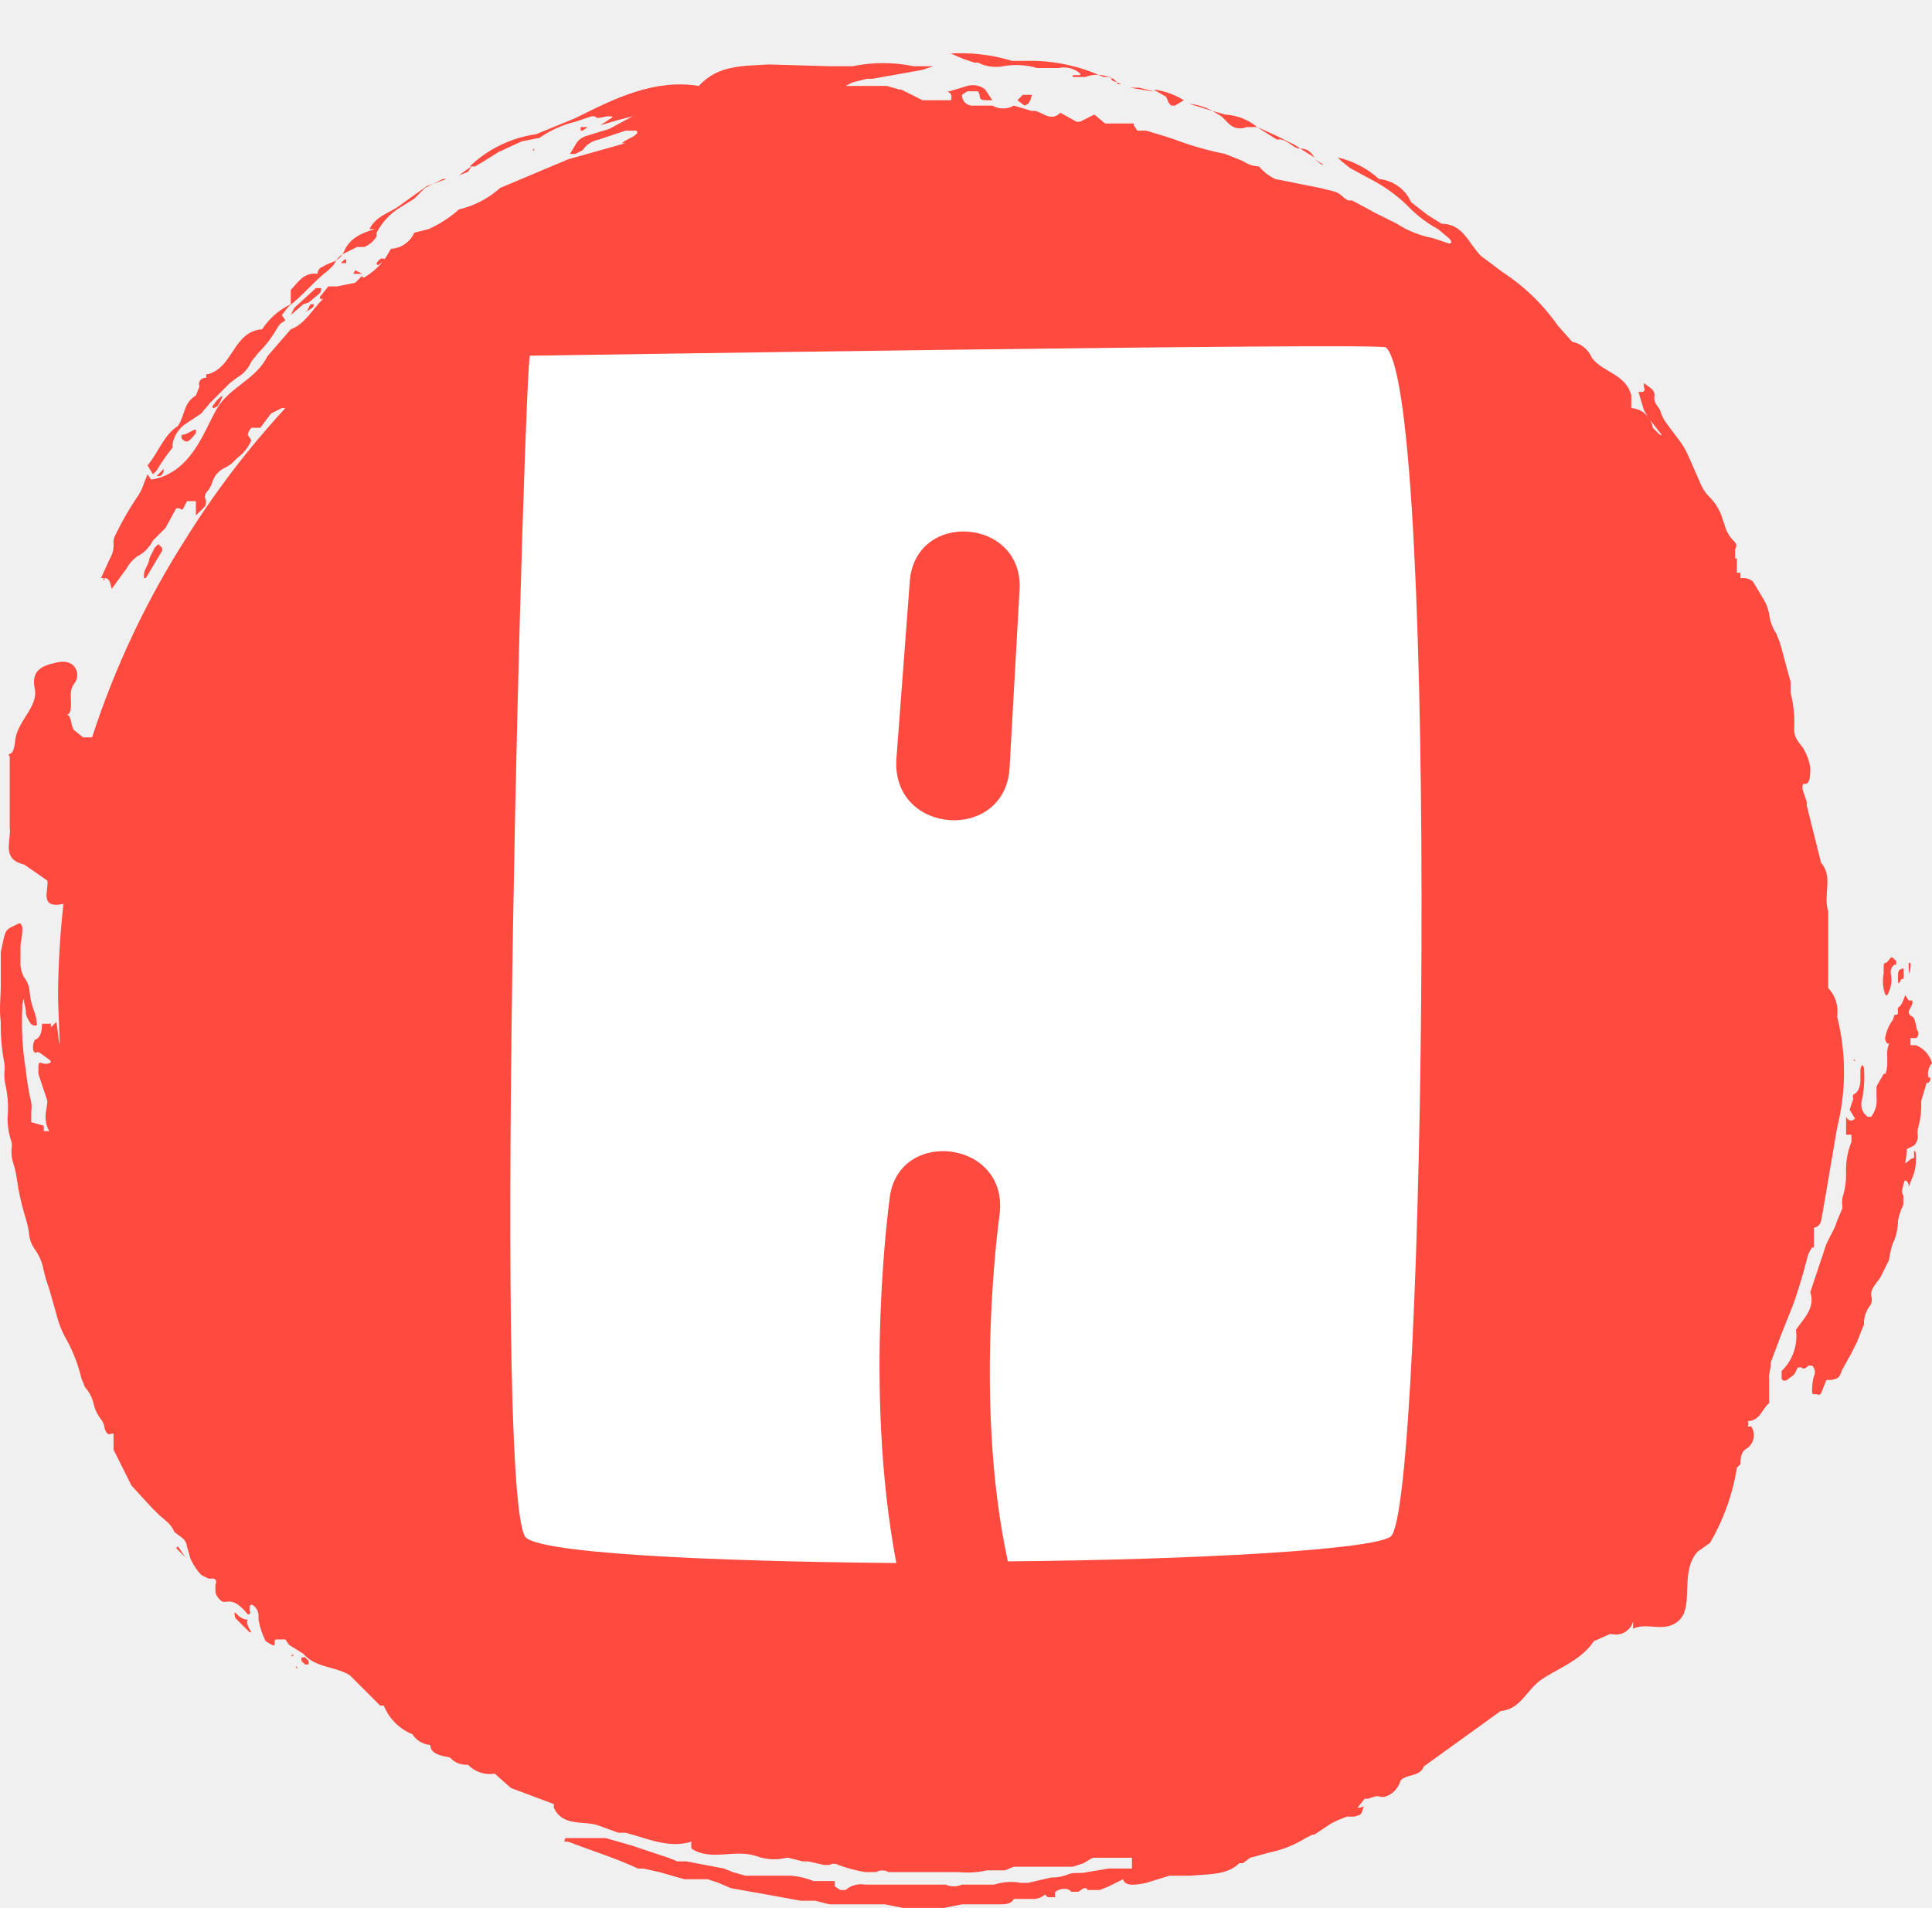
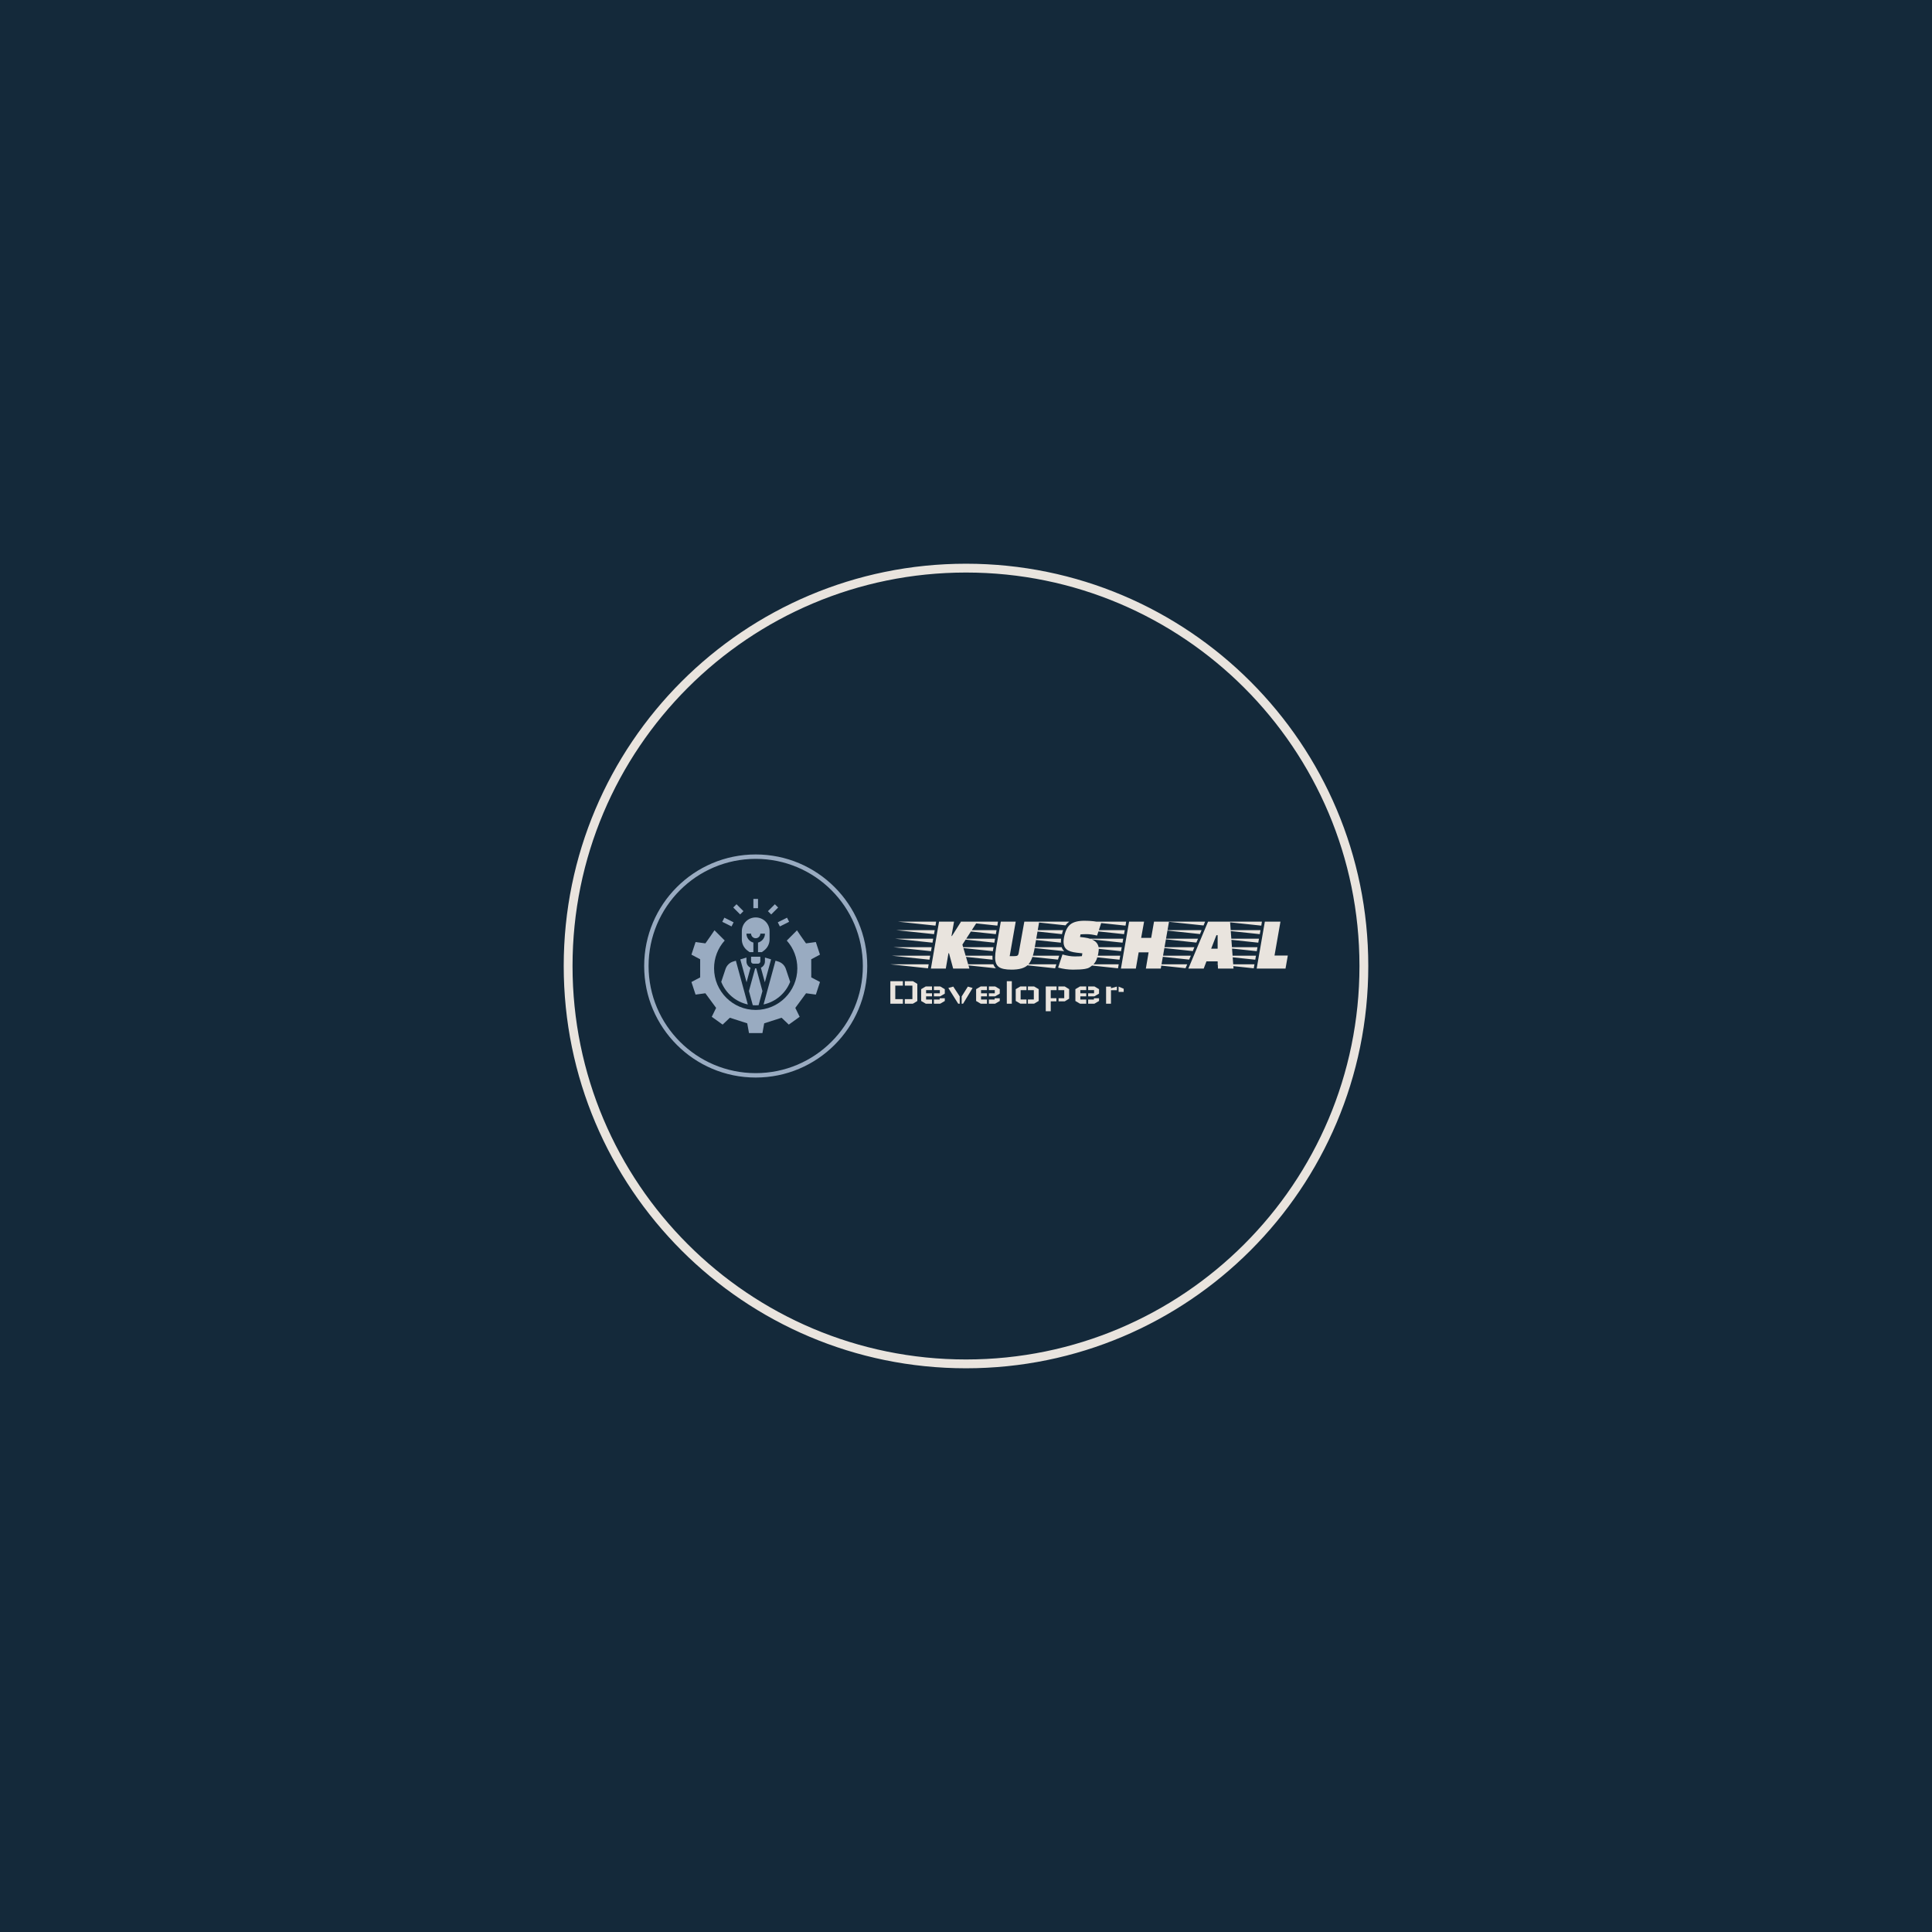
- <svg xmlns="http://www.w3.org/2000/svg" width="308.761" height="304.916" viewBox="0 0 106.008 104.687" class="css-1j8o68f" version="1.1" id="svg23">
-   <defs id="SvgjsDefs2684" />
-   <g id="SvgjsG2685" featurekey="rootContainer" transform="matrix(0.9820593,0,0,0.9820593,-0.05456052,0)" fill="#ff4a3f">
-     <g id="g17">
-       <path d="M19.8 15.3h.5l-.4-.2zm.5.1zm.8-.7c0 .1 0 .1.1.1l.4-.3c-.2-.1-.3-.1-.5.2zm.4-.2zm-4.1 2.3zm-.2.6l.3-.2c.1-.1.1-.2.1-.2h-.2l-.2.4c-.1-.1-.1 0 0 0zm2.2-2.9h-.1l-.2.2h.3zm-2.1 2.4l.6-.5c.1-.1.1-.2.1-.3h-.3l-1.2 1.1-.2.4.7-.6zm-1.1.8z" id="path3" />
-       <path d="M9.7 25v-.2a1.7 1.7 0 0 1 .7-1.1l.9-.6.5-.6.7-.7.4-.4.4-.3a1.9 1.9 0 0 0 .8-.9l.4-.5a5.9 5.9 0 0 0 1-1.3l.2-.3.3-.2-.2-.3.4-.5c.8-.6 1.4-1.4 2.2-2l.3-.3a1.4 1.4 0 0 1 .5-.6l.8-.4h.4a1.4 1.4 0 0 0 .7-.6V13a3.5 3.5 0 0 1 1.3-1.4l.8-.5.2-.2.4-.4 1-.5h.2l-1.1.4-1.4 1c-.6.5-1.4.6-1.8 1.4h.3c-.7.2-1.4.5-1.7 1.2s-.8.6-1.2.9a.4.4 0 0 0-.3.4c-.8-.1-1.1.5-1.5.9v.8a3.9 3.9 0 0 0-1.6 1.4c-1.6.1-1.6 2.1-3 2.5h-.1a.2.2 0 0 0 0 .2c-.3 0-.5.2-.4.5l-.2.5c-.7.4-.6 1.1-1 1.7-.8.5-1.1 1.5-1.7 2.2l.3.5.2-.2a11.6 11.6 0 0 1 .9-1.3zM53.9 3.3l.6.2h.2a2.2 2.2 0 0 0 1.4.2 4.1 4.1 0 0 1 1.9.1h1.2a1.4 1.4 0 0 1 1.2.3.1.1 0 0 1 0 .1H60a.1.1 0 0 0 0 .1h.7a1.8 1.8 0 0 1 1.3 0c.2 0 .1.1.2.2l.5.2h-.2c-.2-.4-.5-.4-.8-.4a9.7 9.7 0 0 0-4.3-.9h-.8A9.8 9.8 0 0 0 53 3h.2zm7.3 3.1zM50.3 4.7zm10.9 1.7h.2-.2zM19 14.7zm32.1-10zm17.6 2.2a.9.9 0 0 0 1 .2h.6a3.1 3.1 0 0 0-1.8-.7l-.7-.2.5.3zm-3.4-1.3c0 .1.1.2.2.3h.2l.5-.3a4.2 4.2 0 0 0-1.7-.6l.7.4zm7.4 2.7l.8.5c-.2-.3-.4-.5-.8-.5z" id="path5" />
-       <path d="M99 76.1l.6-1.6.6-1.5c.2-.5.6-1.8.8-2.6a1.7 1.7 0 0 1 .3-.7h.1v-1.1c.5-.1.4-.6.5-.9l.8-4.7a12.7 12.7 0 0 0 0-6.2 1.9 1.9 0 0 0-.5-1.6v-4.3c-.3-.9.3-1.9-.4-2.7L101 45a.4.4 0 0 0 0-.2l-.2-.6a.5.5 0 0 1 0-.4h.1c.3 0 .3-.5.3-.9a3 3 0 0 0-.4-1.1l-.3-.4a1.1 1.1 0 0 1-.2-.7 6.7 6.7 0 0 0-.2-2v-.6c-.2-.7-.4-1.5-.6-2.2l-.2-.5a2.5 2.5 0 0 1-.4-1.1 2.5 2.5 0 0 0-.3-.8l-.6-1a.8.8 0 0 0-.6-.2h-.1V32h-.2v-.8H97V31a.4.4 0 0 0 0-.1v-.2c.1-.2.1-.3-.1-.5a1.8 1.8 0 0 1-.4-.6l-.2-.6a2.9 2.9 0 0 0-.7-1.2 2.2 2.2 0 0 1-.5-.7l-.7-1.6a4.3 4.3 0 0 0-.6-1l-.6-.8a2.4 2.4 0 0 1-.4-.8l-.2-.3a.6.6 0 0 1-.1-.5.5.5 0 0 0-.2-.4l-.4-.3v.2c.1.2 0 .3-.1.3h-.2l.3 1 .3.5.7.9h-.1l-.2-.2-.2-.2a1.3 1.3 0 0 0-1.2-1.1v-.7c-.3-1.2-1.6-1.3-2.2-2.1a1.5 1.5 0 0 0-1.1-.9l-.8-.9a11.3 11.3 0 0 0-3.1-3l-.8-.6-.4-.3c-.7-.7-1-1.8-2.2-1.8l-.8-.5-.9-.7a2.2 2.2 0 0 0-1.8-1.3 5.1 5.1 0 0 0-2.3-1.2l.2.2.5.4 1.3.7a8.5 8.5 0 0 1 2.1 1.6 6.8 6.8 0 0 0 1.5 1.1l.6.5c.1.1.2.2.1.3H81l-.9-.3a5.6 5.6 0 0 1-2-.8l-1.2-.6-1.3-.7h-.2c-.3-.1-.4-.4-.8-.5l-.8-.2-2.5-.5a2.6 2.6 0 0 1-.9-.7 1.7 1.7 0 0 1-.9-.3l-1-.4a18.1 18.1 0 0 1-2.8-.8l-.6-.2-1-.3h-.5l-.2-.3v-.1h-1.6l-.6-.5-.4.2-.4.2h-.2l-.9-.5c-.6.6-1.1-.2-1.6-.1l-1-.3a1.2 1.2 0 0 1-1.2 0h-1.2a.6.6 0 0 1-.5-.6l.3-.2h.6a.7.7 0 0 1 .1.3c0 .2.2.2.5.2h.2l-.4-.6a1.1 1.1 0 0 0-1-.2l-1 .3H53c.3.2.2.3.2.5h-1.6l-.4-.2-.8-.4h-.1l-.7-.2h-2.3l.4-.2.8-.2h.3l1.7-.3 1.1-.2.6-.2h-1.1a8.4 8.4 0 0 0-3.4 0h-1.3L43 3.6c-1.4.1-2.8 0-3.9 1.2-2.5-.4-4.7.7-6.9 1.8l-2.2.9a6.7 6.7 0 0 0-3.7 1.8h.3l.5-.3.8-.5 1.3-.6 1-.2a6 6 0 0 1 2-.9l.9-.3h.2c.1.2.5 0 .7 0h.2c.1 0 .1.1 0 .1l-.6.4 1-.3.8-.2-1.3.7-1.3.4a1 1 0 0 0-.6.5l-.3.5h.3l.4-.2a1.4 1.4 0 0 1 .9-.6l1.5-.5h.5a.1.1 0 0 1 .1.2c-.2.2-.6.3-.8.5h.2l-3.2.9-3.8 1.6a5.2 5.2 0 0 1-2.3 1.2 6.6 6.6 0 0 1-1.7 1.1l-.8.2a1.5 1.5 0 0 1-1.3.9l-.3.5a3.7 3.7 0 0 1-1.2 1.1h-.1v-.1l-.2.2-.2.2-1 .2h-.5l-.4.5c-.1.1-.1.2 0 .2h.1c-.6.6-1 1.4-1.8 1.7L15 19.9c-.6 1.2-1.8 1.6-2.6 2.6s-1.4 3.9-3.9 4.3l-.2-.3-.2.5a2.7 2.7 0 0 1-.4.8 16.9 16.9 0 0 0-1.2 2.1.8.8 0 0 0-.1.5 1.4 1.4 0 0 1-.2.8l-.5 1.1h.2c.3 0 .3.3.4.6l.8-1.1a2.2 2.2 0 0 1 .6-.7 2 2 0 0 0 .9-.9l.3-.3.4-.4.6-1.1h.2c.1.1.1.1.2 0l.2-.4h.5v.8l.5-.5a.5.5 0 0 0 0-.5.4.4 0 0 1 .1-.3 1.5 1.5 0 0 0 .3-.5 1.3 1.3 0 0 1 .8-.9l.3-.2.3-.3a2.4 2.4 0 0 0 .8-1l-.2-.3c0-.1.1-.3.2-.4h.5l.6-.8.6-.3h.2a48.8 48.8 0 0 0-5.5 7.2h-.1.1a48.4 48.4 0 0 0-5.3 11.2h-.5l-.5-.4c-.2-.2-.1-.7-.4-.9h.1c.3-.5-.1-1.2.3-1.7s.1-1.4-.9-1.2-1.5.5-1.3 1.5-1 1.8-1.1 2.9-.5.5-.3.9v3.9c.1.8-.5 1.8.8 2.1l1.3.9c.1.5-.5 1.6.9 1.3a49.2 49.2 0 0 0-.3 5c0 1.1.1 2.2.1 3.3v-.4c-.1-.4-.1-.8-.2-1.3l-.3.3v-.2h-.5c0 .5-.1.8-.4.9a.9.9 0 0 0-.1.5c0 .1.1.3.2.2s.4.2.7.4-.2.3-.4.2-.2.1-.2.3v.3l.5 1.5c0 .3-.1.6-.1.9a1.7 1.7 0 0 0 .2.8h-.3v-.3l-.7-.2v-.6a1.5 1.5 0 0 0 0-.5 14.6 14.6 0 0 1-.3-1.8 16.6 16.6 0 0 1-.2-3.5.9.9 0 0 1 .1-.5v.2a2.9 2.9 0 0 1 .1.5.8.8 0 0 0 .1.4c.1.2.2.4.4.4s.1-.1.1-.2a2.1 2.1 0 0 0-.1-.5 4.2 4.2 0 0 1-.3-1.3 1.5 1.5 0 0 0-.3-.7 1.6 1.6 0 0 1-.2-.9v-.8c0-.3.1-.6.1-.9a.5.5 0 0 0-.1-.4h-.1c-.8.4-.7.2-1 1.6V55c0 .7-.1 1.4 0 2.1a10.8 10.8 0 0 0 .2 2.3 1.8 1.8 0 0 1 0 .5 3.1 3.1 0 0 0 .1.9 5.9 5.9 0 0 1 .1 1.3 3.9 3.9 0 0 0 .2 1.7 1.2 1.2 0 0 1 0 .4 2.1 2.1 0 0 0 .1.8 4.9 4.9 0 0 1 .2.9 14 14 0 0 0 .5 2.2 5 5 0 0 1 .2 1 1.7 1.7 0 0 0 .3.7 2.9 2.9 0 0 1 .5 1.2 8.5 8.5 0 0 0 .3 1l.4 1.4a5.4 5.4 0 0 0 .6 1.5 8.5 8.5 0 0 1 .8 2.1l.2.5a2.1 2.1 0 0 1 .5 1 2.1 2.1 0 0 0 .4.8 1 1 0 0 1 .2.5c.1.3.2.4.4.3h.1v.9l.5 1 .5 1 1.1 1.2.4.4c.3.3.7.5.9 1l.4.3a.7.7 0 0 1 .3.5l.2.7a3.3 3.3 0 0 0 .6.9l.4.2h.3a.2.2 0 0 1 .1.3 2.5 2.5 0 0 0 0 .5.9.9 0 0 0 .4.5h.2c.4-.1.8.2 1.2.7h.1c0-.1.1-.1 0-.2v-.2c0-.1.1-.2.2-.1a.7.7 0 0 1 .3.6v.2a4.3 4.3 0 0 0 .4 1.2c.5.3.5.3.5.1s0-.2.2-.2h.4l.2.3.8.5c.7.8 1.8.7 2.6 1.2l1.7 1.7h.2a2.9 2.9 0 0 0 1.6 1.6 1.3 1.3 0 0 0 1 .6c0 .5.6.6 1.1.7a1.2 1.2 0 0 0 .8.4h.2a1.7 1.7 0 0 0 1.5.5l.9.8 2.4.9v.2c.5 1.1 1.7.7 2.5 1l1.1.4h.4c1.2.3 2.4.9 3.7.5a.7.7 0 0 0 0 .4c1.1.7 2.4 0 3.6.4a2.9 2.9 0 0 0 1.7.1h.1l.8.2h.3l.9.2h.3a.5.5 0 0 1 .5 0 7.9 7.9 0 0 0 1.5.4h.6a.7.7 0 0 1 .7 0h3.9a5 5 0 0 0 1.6-.1h1l.5-.2H60l.6-.2.5-.3h2.2v.6H62l-1.2.2c-.4.1-.7 0-1 .1a2.4 2.4 0 0 1-1 .2l-1.3.3h-.4a3.1 3.1 0 0 0-1.5.1h-1.8a1.1 1.1 0 0 1-.9 0h-4.5a1.3 1.3 0 0 0-1.1.3H47l-.3-.2v-.3h-1.2a4.1 4.1 0 0 0-1.3-.3h-2.5l-.7-.2-.5-.2-2.1-.4h-.5l-.5-.2-2.1-.7-1.4-.4h-2.2c-.1 0-.1.1-.1.2h.2c1.3.5 2.6.9 3.9 1.5h.3l.9.2 1.4.4h1.3l.6.2.7.3 1.7.3 1.1.2 1.1.2h.8l.8.2h3.1l1 .2h2.3l1-.2H56c.4 0 .6-.1.7-.3h1a1 1 0 0 0 .8-.3c-.1.1 0 .1.1.2h.4v-.2c0-.1 0-.1.2-.2s.6-.1.7.1h.4l.3-.2c.2 0 .2 0 .2.1h.7l.5-.2.8-.4c.1.3.4.4 1.3.2l1.3-.4h1.2c.9-.1 2 0 2.7-.7h.2l.4-.3 1.1-.3a6.1 6.1 0 0 0 2-.8l.4-.2h.1l.9-.6.4-.2.5-.2h.4c.4-.1.4-.1.5-.4s0-.1-.2-.1h-.1l.4-.5h.2c.3-.1.5-.2.7-.1h.2a1.3 1.3 0 0 0 .9-.9c.3-.4 1.1-.2 1.3-.8l4.3-3.1c1.1-.1 1.4-1.1 2.2-1.7s2.3-1.1 3-2.2l.9-.4h.1a1 1 0 0 0 1.2-.7v.4c.8-.4 1.8.3 2.6-.5s0-2.7 1-3.8l.7-.5a12.1 12.1 0 0 0 1.5-4.2l.2-.2c0-.3 0-.7.4-.9a.9.9 0 0 0 .2-1.2h-.2a.3.3 0 0 0 0-.3c.7 0 .8-.7 1.2-1V77a.5.5 0 0 1 0-.2 3.8 3.8 0 0 0 .1-.7zM5.9 32.2z" id="path7" />
-       <path d="M26.4 9.3l-.3.2-.4.3.5-.2zm6.1-2h.1l.3-.2h-.4zm-2.6 1l-.1.1h.1v-.1zm-1.5 1.4zm1.3-.2zm-6.3 3.1zM9.2 26.2l-.4.4H9a.4.4 0 0 0 .2-.4zm3-3.5a2.1 2.1 0 0 0 .3-.6 1.5 1.5 0 0 0-.5.5c-.1.1-.1.2 0 .2zM11 24.2V24c-.2 0-.5.3-.8.3v.2c.3.3.4.2.8-.3zm3 66.2zM73.9 9.2h.1l-.5-.3zm-2.5-1.4c.5-.1.8.4 1.2.5h.1l-.3-.2-1-.5-1.1-.5.3.2zM52.8 3.1zm11.7 2h-.1l-1.2-.2h.5zm2 .7l1.3.4a3.3 3.3 0 0 0-1.3-.4zm-9 0a1 1 0 0 0 .2-.5h-.5l-.3.3.4.3zm9 1.6zM49.9 4.2zm2.9.7zM48.5 4zm13.8 2.1a.5.5 0 0 0 0 .1zm44.8 52.3h-.3V58h.3c.1 0 .2-.3.1-.4s-.1-.7-.3-.8a.3.3 0 0 1-.2-.3l.2-.4a.4.4 0 0 0 0-.2h-.2l-.2-.3c-.1.3-.2.6-.4.7a.5.5 0 0 0 0 .2c0 .1 0 .2-.1.2h-.1a1.1 1.1 0 0 1-.1.3 2.3 2.3 0 0 0-.4.9.4.4 0 0 0 .1.4h.1a1.7 1.7 0 0 0-.1.8v.4a1.8 1.8 0 0 1-.1.5h-.1l-.4.7v.6a1.5 1.5 0 0 1-.3 1.1h-.2l-.2-.2a.9.9 0 0 1-.1-.8 6.5 6.5 0 0 0 .1-1.7c0-.1-.1-.2-.1-.2a.5.5 0 0 0-.1.3v.6c0 .2-.1.6-.3.7s-.1.2-.1.3l-.2.6.3.5c-.2.2-.4.1-.5-.1v1h.3v.4a4.2 4.2 0 0 0-.3 1.4 3.3 3.3 0 0 0 0 .4 4 4 0 0 1-.2 1.3 2 2 0 0 0 0 .6l-.3.7a3.2 3.2 0 0 1-.3.7l-.3.6-.9 2.7c.3.9-.4 1.5-.8 2.1a2.7 2.7 0 0 1-.8 2.3v.4c0 .1.1.2.3.1l.4-.3.2-.4h.2c.1.1.2.1.4-.1h.2a.5.5 0 0 1 .1.6 2.9 2.9 0 0 0-.1.8c0 .1 0 .2.1.2h.2c.1.1.2 0 .3-.3l.2-.5h.3c.4-.1.4-.1.6-.6l.5-.9.3-.6.4-1a1.6 1.6 0 0 1 .3-1 .6.6 0 0 0 .1-.6c0-.2 0-.3.2-.6l.3-.4.5-1a4.7 4.7 0 0 1 .2-.9 3 3 0 0 0 .3-1.3 3.8 3.8 0 0 1 .3-.9v-.5c-.1-.2-.1-.2 0-.6s.1-.2.2-.2a.4.4 0 0 1 .1.3l.2-.5a2.3 2.3 0 0 0 .2-.9v-.3c0-.1 0-.3-.1-.3v.4c-.2 0-.3.2-.5.3a6.4 6.4 0 0 0 .1-.8l.4-.2a.7.7 0 0 0 .2-.6 1.4 1.4 0 0 1 0-.3 4.8 4.8 0 0 0 .2-1.4v-.2l.3-1h.1a.3.3 0 0 0 .1-.3h-.1a.9.9 0 0 1 .2-.8 1.5 1.5 0 0 0-.9-1zm-1.2 7.8zm-.2-9.9zm0 0zM9.1 30.8a.3.3 0 0 0 0-.2l-.2-.2-.2.2-.3.6c0 .3-.3.6-.3.9v.2h.1zm96.3 24.8h.1a1.7 1.7 0 0 0 .2-1.2.5.5 0 0 1 .2-.5h.1v-.2l-.2-.2h-.1c-.1.1-.2.3-.3.3s-.1.1-.1.3v.3a2.2 2.2 0 0 0 .1 1.2zM13.2 90.1c-.1 0 0 .2 0 .3l.8.8h.1c-.2-.3-.3-.6-.2-.7a.9.9 0 0 1-.5-.2zm.8.3zm92.3-35.7h.1a2 2 0 0 0 0-.6c-.3.1-.3.1-.3.6s.1.1.2 0z" id="path9" />
-       <path d="M106.7 62a.6.6 0 0 0 .1-.5c0-.1-.1-.2-.1-.1h-.2v.2c0 .4.1.5.2.4zm.1-8.2h-.1v.6a1 1 0 0 0 .1-.6zM17.1 92.6h-.2v.2l.2.2h.2v-.2zm86.6-33.3c0-.1 0-.1-.1-.1zM9.9 86.5l.5.5-.4-.6z" id="path11" />
-       <circle cx="10.5" cy="87.1" transform="rotate(-24.8 10.4 87.159)" id="circle13" />
-       <path d="M9.7 30.1h-.1v.2-.2h.1zm83.2-6.6l-.2-.3h-.1zm-14.7 77.1zM5.9 32.2zm-.1.2a.3.3 0 0 0 .1-.2v.2zm1.9-4.9zM61.5 2.4zm42.8 58.2v.1-.1zM16.4 92.5h-.1c.1.1.2 0 .1-.1zm.2.7h.1l-.1-.1v.1zm73.9-71.3zm15.2 34.4zM14.6 91.7zm92.1-37zm-.8 11.4zM34.6 0z" id="path15" />
-     </g>
-   </g>
-   <g id="SvgjsG2686" featurekey="nameFeature-0" transform="matrix(2.284354,0,0,2.284354,27.98006,-5.60952)" fill="#ffffff">
-     <path d="M9.6 16.48 l-0.32 4.24 c-0.08 1.8 2.6 1.96 2.72 0.2 l0.24 -4.28 c0.12 -1.76 -2.56 -1.96 -2.64 -0.16 z M0.48 11 l0 0 c0.04 0 20.48 -0.32 20.56 -0.2 c1.28 1.12 0.96 27.8 0.12 28.56 c-0.4 0.32 -4.64 0.56 -9.2 0.6 c-0.84 -3.84 -0.2 -8.32 -0.2 -8.32 c0.24 -1.8 -2.44 -2.12 -2.64 -0.4 c0 0.04 -0.64 4.52 0.16 8.76 c-4.56 -0.04 -8.68 -0.24 -8.92 -0.64 c-0.8 -1.44 0 -28.28 0.12 -28.36 z" id="path20" />
+ <svg xmlns="http://www.w3.org/2000/svg" version="1.1" width="1500" height="1500" viewBox="0 0 1500 1500">
+   <rect width="1500" height="1500" fill="#14293a" />
+   <g transform="matrix(0.6666667,0,0,0.6666667,250,437.6667)">
+     <svg viewBox="0 0 512 320" data-background-color="#14293a" preserveAspectRatio="xMidYMid meet" height="937" width="1500">
+       <g id="tight-bounds" transform="matrix(1,0,0,1,0,0)">
+         <svg viewBox="0 0 512 320" height="320" width="512">
+           <g>
+             <svg />
+           </g>
+           <g>
+             <svg viewBox="0 0 512 320" height="320" width="512">
+               <g>
+                 <path d="M96 160c0-88.366 71.634-160 160-160 88.366 0 160 71.634 160 160 0 88.366-71.634 160-160 160-88.366 0-160-71.634-160-160zM256 316.493c86.429 0 156.493-70.064 156.493-156.493 0-86.429-70.064-156.493-156.493-156.493-86.429 0-156.493 70.064-156.493 156.493 0 86.429 70.064 156.493 156.493 156.493z" fill="#e9e4de" fill-rule="nonzero" stroke="none" stroke-width="1" stroke-linecap="butt" stroke-linejoin="miter" stroke-miterlimit="10" stroke-dasharray="" stroke-dashoffset="0" font-family="none" font-weight="none" font-size="none" text-anchor="none" style="mix-blend-mode: normal" data-fill-palette-color="tertiary" />
+               </g>
+               <g transform="matrix(1,0,0,1,128,115.636)">
+                 <svg viewBox="0 0 256 88.728" height="88.728" width="256">
+                   <g>
+                     <svg viewBox="0 0 414.545 143.679" height="88.728" width="256">
+                       <g transform="matrix(1,0,0,1,158.5447,42.69798)">
+                         <svg viewBox="0 0 256 58.283" height="58.283" width="256">
+                           <g id="textblocktransform">
+                             <svg viewBox="0 0 256 58.283" height="58.283" width="256" id="textblock">
+                               <g>
+                                 <svg viewBox="0 0 256 31.486" height="31.486" width="256">
+                                   <g transform="matrix(1,0,0,1,0,0)">
+                                     <svg width="256" viewBox="-12.65 -26.95 223.99 27.55" height="31.486" data-palette-color="#e9e4de">
+                                       <g class="wordmark-text-0" data-fill-palette-color="primary" id="text-0">
+                                         <path d="M31.9 0L22.75 0 20.4-8.65 20.1-8.65 18.6 0 10.2 0 14.8-26.45 23.25-26.45 21.8-18.35 22.05-18.35 27.2-26.45 36.35-26.45 27.95-13.5 31.9 0ZM8.95-2.4L8.55-0.15-12.65-2.4 8.95-2.4ZM10.65-12.05L10.25-9.8-10.95-12.05 10.65-12.05ZM11.5-16.85L11.1-14.6-10.1-16.85 11.5-16.85ZM12.35-21.65L11.95-19.4-9.25-21.65 12.35-21.65ZM13.15-26.45L12.8-24.2-8.4-26.45 13.15-26.45ZM9.8-7.25L9.4-5-11.8-7.25 9.8-7.25ZM45.5-12.05L45.1-9.8 23.9-12.05 45.5-12.05ZM46.35-16.85L45.95-14.6 24.75-16.85 46.35-16.85ZM47.2-21.65L46.8-19.4 25.6-21.65 47.2-21.65ZM48-26.45L47.65-24.2 26.45-26.45 48-26.45ZM23.75-7.25L44.9-7.25 44.9-6.25Q44.9-5.4 44.95-5L44.95-5 23.75-7.25ZM46.85-0.15L46.85-0.15 25.65-2.4 45.4-2.4Q45.95-1 46.85-0.15ZM54.6-7L57.1-7Q58.45-7 58.97-7.33 59.5-7.65 59.7-8.9L59.7-8.9 62.85-26.45 71.25-26.45 68.65-11.55Q67.45-4.55 64.77-1.98 62.1 0.6 55.65 0.6L55.65 0.6Q50.5 0.6 48.45-0.93 46.4-2.45 46.4-6.25L46.4-6.25Q46.4-8.35 46.95-11.55L46.95-11.55 49.6-26.45 58-26.45 54.6-7ZM80.2-0.15L59.3-2.4 80.9-2.4 80.2-0.15ZM63.15-21.65L84.7-21.65Q84.4-20.85 84.05-19.4L84.05-19.4 63.15-21.65ZM83.45-15L83.45-15 83.45-14.6 62.25-16.85 83.55-16.85Q83.45-15.65 83.45-15ZM82.5-7.25L81.8-5.05 60.95-7.25 82.5-7.25ZM66.6-26.45L88.15-26.45Q86.8-25.45 86.1-24.35L86.1-24.35 66.6-26.45ZM64.2-12.05L83.9-12.05Q84.35-10.75 85.35-9.8L85.35-9.8 64.2-12.05ZM106.25-25.9L103.84-18.6Q100.45-19.4 98.05-19.4 95.65-19.4 94.5-19.25L94.5-19.25 94.25-17.8 96.75-17.5Q104.8-16.45 104.8-10.85L104.8-10.85Q104.8-10.2 104.5-8.43 104.2-6.65 103.5-5 102.8-3.35 101.72-2.33 100.65-1.3 99.62-0.68 98.6-0.05 97 0.2L97 0.2Q94.5 0.6 90.32 0.6 86.15 0.6 81.9-0.55L81.9-0.55 84.35-7.95Q88.25-6.85 91.17-6.85 94.1-6.85 95.3-7L95.3-7 95.55-8.6 92.4-8.95Q88.35-9.4 86.65-10.85 84.95-12.3 84.95-15L84.95-15Q84.95-16 85.2-17.5L85.2-17.5Q86.2-22.85 88.8-24.9 91.4-26.95 96.72-26.95 102.05-26.95 106.25-25.9L106.25-25.9ZM139.74 0L131.34 0 132.89-9.15 127.29-9.15 125.69 0 117.29 0 121.89-26.45 130.34-26.45 128.69-17.3 134.34-17.3 135.94-26.45 144.39-26.45 139.74 0ZM116.04-2.4L115.64-0.15 94.44-2.4 116.04-2.4ZM117.74-12.05L117.34-9.8 96.14-12.05 117.74-12.05ZM118.59-16.85L118.19-14.6 96.99-16.85 118.59-16.85ZM119.44-21.65L119.04-19.4 97.84-21.65 119.44-21.65ZM120.24-26.45L119.89-24.2 98.69-26.45 120.24-26.45ZM116.89-7.25L116.49-5 95.29-7.25 116.89-7.25ZM180.74 0L171.99 0 171.79-4.05 165.49-4.05 163.94 0 155.29 0 166.39-26.45 178.79-26.45 180.74 0ZM168.14-11.2L171.79-11.2 171.79-18.8 171.09-18.8 168.14-11.2ZM154.64-2.4L153.69-0.2 133.19-2.4 154.64-2.4ZM156.69-7.25L155.74-5.05 135.24-7.25 156.69-7.25ZM158.69-12.05L157.79-9.85 137.29-12.05 158.69-12.05ZM160.74-16.85L159.79-14.65 139.34-16.85 160.74-16.85ZM162.74-21.65L161.84-19.45 141.39-21.65 162.74-21.65ZM164.74-26.45L163.84-24.3 143.44-26.45 164.74-26.45ZM211.34-7.35L210.04 0 193.79 0 198.39-26.45 207.19-26.45 203.84-7.35 211.34-7.35ZM192.54-2.4L192.14-0.15 170.94-2.4 192.54-2.4ZM194.24-12.05L193.84-9.8 172.64-12.05 194.24-12.05ZM195.09-16.85L194.69-14.6 173.49-16.85 195.09-16.85ZM195.94-21.65L195.54-19.4 174.34-21.65 195.94-21.65ZM196.74-26.45L196.39-24.2 175.19-26.45 196.74-26.45ZM193.39-7.25L192.99-5 171.79-7.25 193.39-7.25Z" fill="#e9e4de" data-fill-palette-color="primary" />
+                                       </g>
+                                     </svg>
+                                   </g>
+                                 </svg>
+                               </g>
+                               <g transform="matrix(1,0,0,1,0,38.91874)">
+                                 <svg viewBox="0 0 150.298 19.364" height="19.364" width="150.298">
+                                   <g transform="matrix(1,0,0,1,0,0)">
+                                     <svg width="150.298" viewBox="5 -28.75 298.03 38.4" height="19.364" data-palette-color="#e9e4de">
+                                       <path d="M5 0L5-28.75 21-28.75 21-23.1 11.3-23.1 11.3-5.85 21-5.85 21 0 5 0ZM39.45-3.4L39.45-25.3 33.8-28.75 23.45-28.75 23.45-23.1 33.15-23.1 33.15-5.85 23.45-5.85 23.45 0 33.8 0 39.45-3.4ZM74.55-18.55L74.55-12.85 68.65-9.4 60.65-9.4 60.65-13.25 68.2-13.25 68.2-17.35 60.65-17.35 60.65-22.05 68.65-22.05 74.55-18.55ZM68-6.95L74.55-6.95 74.55-3.45 68.65 0 60.65 0 60.65-5.3 68-5.3 68-6.95ZM44.35-18.55L44.35-3.45 50.25 0 58.2 0 58.2-5.3 50.65-5.3 50.65-9.4 58.2-9.4 58.2-13.25 50.65-13.25 50.65-17.35 58.2-17.35 58.2-22.05 50.25-22.05 44.35-18.55ZM79.05-20.05L85.35-21.85 93.6-9.3 93.6 0 91.65 0 79.05-20.05ZM110.05-20.05L104-21.85 96.1-9.3 96.1 0 97.9 0 110.05-20.05ZM144.74-18.55L144.74-12.85 138.84-9.4 130.84-9.4 130.84-13.25 138.39-13.25 138.39-17.35 130.84-17.35 130.84-22.05 138.84-22.05 144.74-18.55ZM138.19-6.95L144.74-6.95 144.74-3.45 138.84 0 130.84 0 130.84-5.3 138.19-5.3 138.19-6.95ZM114.54-18.55L114.54-3.45 120.44 0 128.39 0 128.39-5.3 120.84-5.3 120.84-9.4 128.39-9.4 128.39-13.25 120.84-13.25 120.84-17.35 128.39-17.35 128.39-22.05 120.44-22.05 114.54-18.55ZM153.74 0.05L153.74-28.75 160.14-28.75 160.14 0.05 153.74 0.05ZM165.14-3.5L165.14-18.55 170.99-22 178.89-22 178.89-17.3 171.39-17.3 171.39-5.4 178.89-5.4 178.89-0.05 170.99-0.05 165.14-3.5ZM194.49-3.5L194.49-18.55 188.64-22 180.69-22 180.69-17.3 188.24-17.3 188.24-5.4 180.69-5.4 180.69-0.05 188.64-0.05 194.49-3.5ZM233.34-18.55L233.34-6.4 227.74-3 219.84-3 219.84-7 227.09-7 227.09-17.3 219.54-17.3 219.54-22 227.74-22 233.34-18.55ZM203.49 9.65L203.49-22 217.34-22 217.34-17.3 209.84-17.3 209.84-7 217.09-7 217.09-3 209.84-3 209.84 9.65 203.49 9.65ZM271.53-18.55L271.53-12.85 265.63-9.4 257.63-9.4 257.63-13.25 265.18-13.25 265.18-17.35 257.63-17.35 257.63-22.05 265.63-22.05 271.53-18.55ZM264.98-6.95L271.53-6.95 271.53-3.45 265.63 0 257.63 0 257.63-5.3 264.98-5.3 264.98-6.95ZM241.33-18.55L241.33-3.45 247.23 0 255.18 0 255.18-5.3 247.63-5.3 247.63-9.4 255.18-9.4 255.18-13.25 247.63-13.25 247.63-17.35 255.18-17.35 255.18-22.05 247.23-22.05 241.33-18.55ZM280.53 0L280.53-21.85 286.78-21.85 286.78-19.7 294.28-21.85 294.28-17.2 286.78-17.2 286.78 0 280.53 0ZM303.03-15.05L303.03-19.1 296.53-21.85 296.53-15.05 303.03-15.05Z" opacity="1" transform="matrix(1,0,0,1,0,0)" fill="#e9e4de" class="slogan-text-1" data-fill-palette-color="secondary" id="text-1" />
+                                     </svg>
+                                   </g>
+                                 </svg>
+                               </g>
+                             </svg>
+                           </g>
+                         </svg>
+                       </g>
+                       <g>
+                         <svg viewBox="0 0 143.679 143.679" height="143.679" width="143.679">
+                           <g>
+                             <svg />
+                           </g>
+                           <g id="icon-0">
+                             <svg viewBox="0 0 143.679 143.679" height="143.679" width="143.679">
+                               <g>
+                                 <path d="M0 71.839c0-39.676 32.164-71.839 71.839-71.839 39.676 0 71.839 32.164 71.84 71.839 0 39.676-32.164 71.839-71.84 71.84-39.676 0-71.839-32.164-71.839-71.84zM71.839 140.839c38.108 0 69-30.892 69-69 0-38.108-30.892-69-69-69-38.108 0-69 30.892-69 69 0 38.108 30.892 69 69 69z" data-fill-palette-color="accent" fill="#99abc1" stroke="transparent" />
+                               </g>
+                               <g transform="matrix(1,0,0,1,30.43928,28.64252)">
+                                 <svg viewBox="0 0 82.8 86.394" height="86.394" width="82.8">
+                                   <g>
+                                     <svg version="1.1" x="0" y="0" viewBox="33.7 16 444.7 464" style="enable-background:new 0 0 512 512;" xml:space="preserve" height="86.394" width="82.8" class="icon-cg-0" data-fill-palette-color="accent" id="cg-0">
+                                       <path d="M448.1 224.7l30.2-16L464 165.1l-33.9 4.6-2.8-3.8c-9.6-13.1-21.7-31-28.5-41.3l-35.3 35.5c23.6 26.3 36.6 60.5 36.5 95.9 0 79.4-64.6 144-144 144s-144-64.6-144-144c-0.1-35.5 13-69.8 36.8-96.2l-35.4-35.4c-6.9 10.3-19.1 28.4-28.7 41.5l-2.8 3.8L48 165.1l-14.3 43.6 30.2 16v62.7l-30.2 16L48 346.9l33.9-4.6 37.2 50.6L104 423.7l37.6 27 25-23.7 60.1 19.3 6.1 33.7h46.5l6.1-33.7 60.1-19.3 25 23.7 37.6-27-15.1-30.8 37.2-50.6 33.9 4.6 14.3-43.6-30.2-16L448.1 224.7z" fill="#99abc1" data-fill-palette-color="accent" />
+                                       <path d="M264 240c4.4 0 8-3.6 8-8v-16h-32v16c0 4.4 3.6 8 8 8H264z" fill="#99abc1" data-fill-palette-color="accent" />
+                                       <path d="M309.2 225.1l-21.2-6.4V232c0 9.4-5.5 18-14.1 21.9l13.7 50.4L309.2 225.1z" fill="#99abc1" data-fill-palette-color="accent" />
+                                       <path d="M256 384c3.4 0 6.7-0.1 10-0.4l13.3-48.9L257.9 256h-3.8l-21.5 78.7 13.3 48.9C249.3 383.9 252.6 384 256 384z" fill="#99abc1" data-fill-palette-color="accent" />
+                                       <path d="M375.2 302.8l-14.9-44.6c-4.1-12.3-14-21.9-26.5-25.7l-9.3-2.8-41.3 151.3C325 371.9 359.5 342.5 375.2 302.8z" fill="#99abc1" data-fill-palette-color="accent" />
+                                       <path d="M224 232v-13.2l-21.2 6.4 21.6 79.1 13.7-50.4C229.5 250 224 241.4 224 232z" fill="#99abc1" data-fill-palette-color="accent" />
+                                       <path d="M208 156c0 15.1 7.1 29.3 19.2 38.4l7.5 5.6H248v-33c-14.1-3.7-24-16.4-24-31h16c0 8.8 7.2 16 16 16 8.8 0 16-7.2 16-16h16c0 14.6-9.9 27.3-24 31v33h13.3l7.5-5.6c12.1-9.1 19.2-23.3 19.2-38.4v-28c0-26.5-21.5-48-48-48s-48 21.5-48 48V156z" fill="#99abc1" data-fill-palette-color="accent" />
+                                       <path d="M178.2 232.5c-12.5 3.7-22.3 13.3-26.5 25.7l-14.9 44.6c15.7 39.8 50.1 69.1 91.9 78.3l-41.3-151.3L178.2 232.5z" fill="#99abc1" data-fill-palette-color="accent" />
+                                       <rect x="248" y="16" width="16" height="32" fill="#99abc1" data-fill-palette-color="accent" />
+                                       <rect x="299" y="44" transform="matrix(0.7071 -0.7071 0.7071 0.7071 55.7847 238.6762)" width="33.9" height="16" fill="#99abc1" data-fill-palette-color="accent" />
+                                       <rect x="334.1" y="88" transform="matrix(0.8944 -0.4472 0.4472 0.8944 -5.7709 167.5542)" width="35.8" height="16" fill="#99abc1" data-fill-palette-color="accent" />
+                                       <rect x="188" y="35" transform="matrix(0.7071 -0.7071 0.7071 0.7071 20.6375 153.8234)" width="16" height="33.9" fill="#99abc1" data-fill-palette-color="accent" />
+                                       <rect x="152" y="78.1" transform="matrix(0.4472 -0.8944 0.8944 0.4472 2.5808 196.1759)" width="16" height="35.8" fill="#99abc1" data-fill-palette-color="accent" />
+                                     </svg>
+                                   </g>
+                                 </svg>
+                               </g>
+                             </svg>
+                           </g>
+                         </svg>
+                       </g>
+                     </svg>
+                   </g>
+                 </svg>
+               </g>
+             </svg>
+           </g>
+           <defs />
+         </svg>
+         <rect width="512" height="320" fill="none" stroke="none" visibility="hidden" />
+       </g>
+     </svg>
  </g>
</svg>
